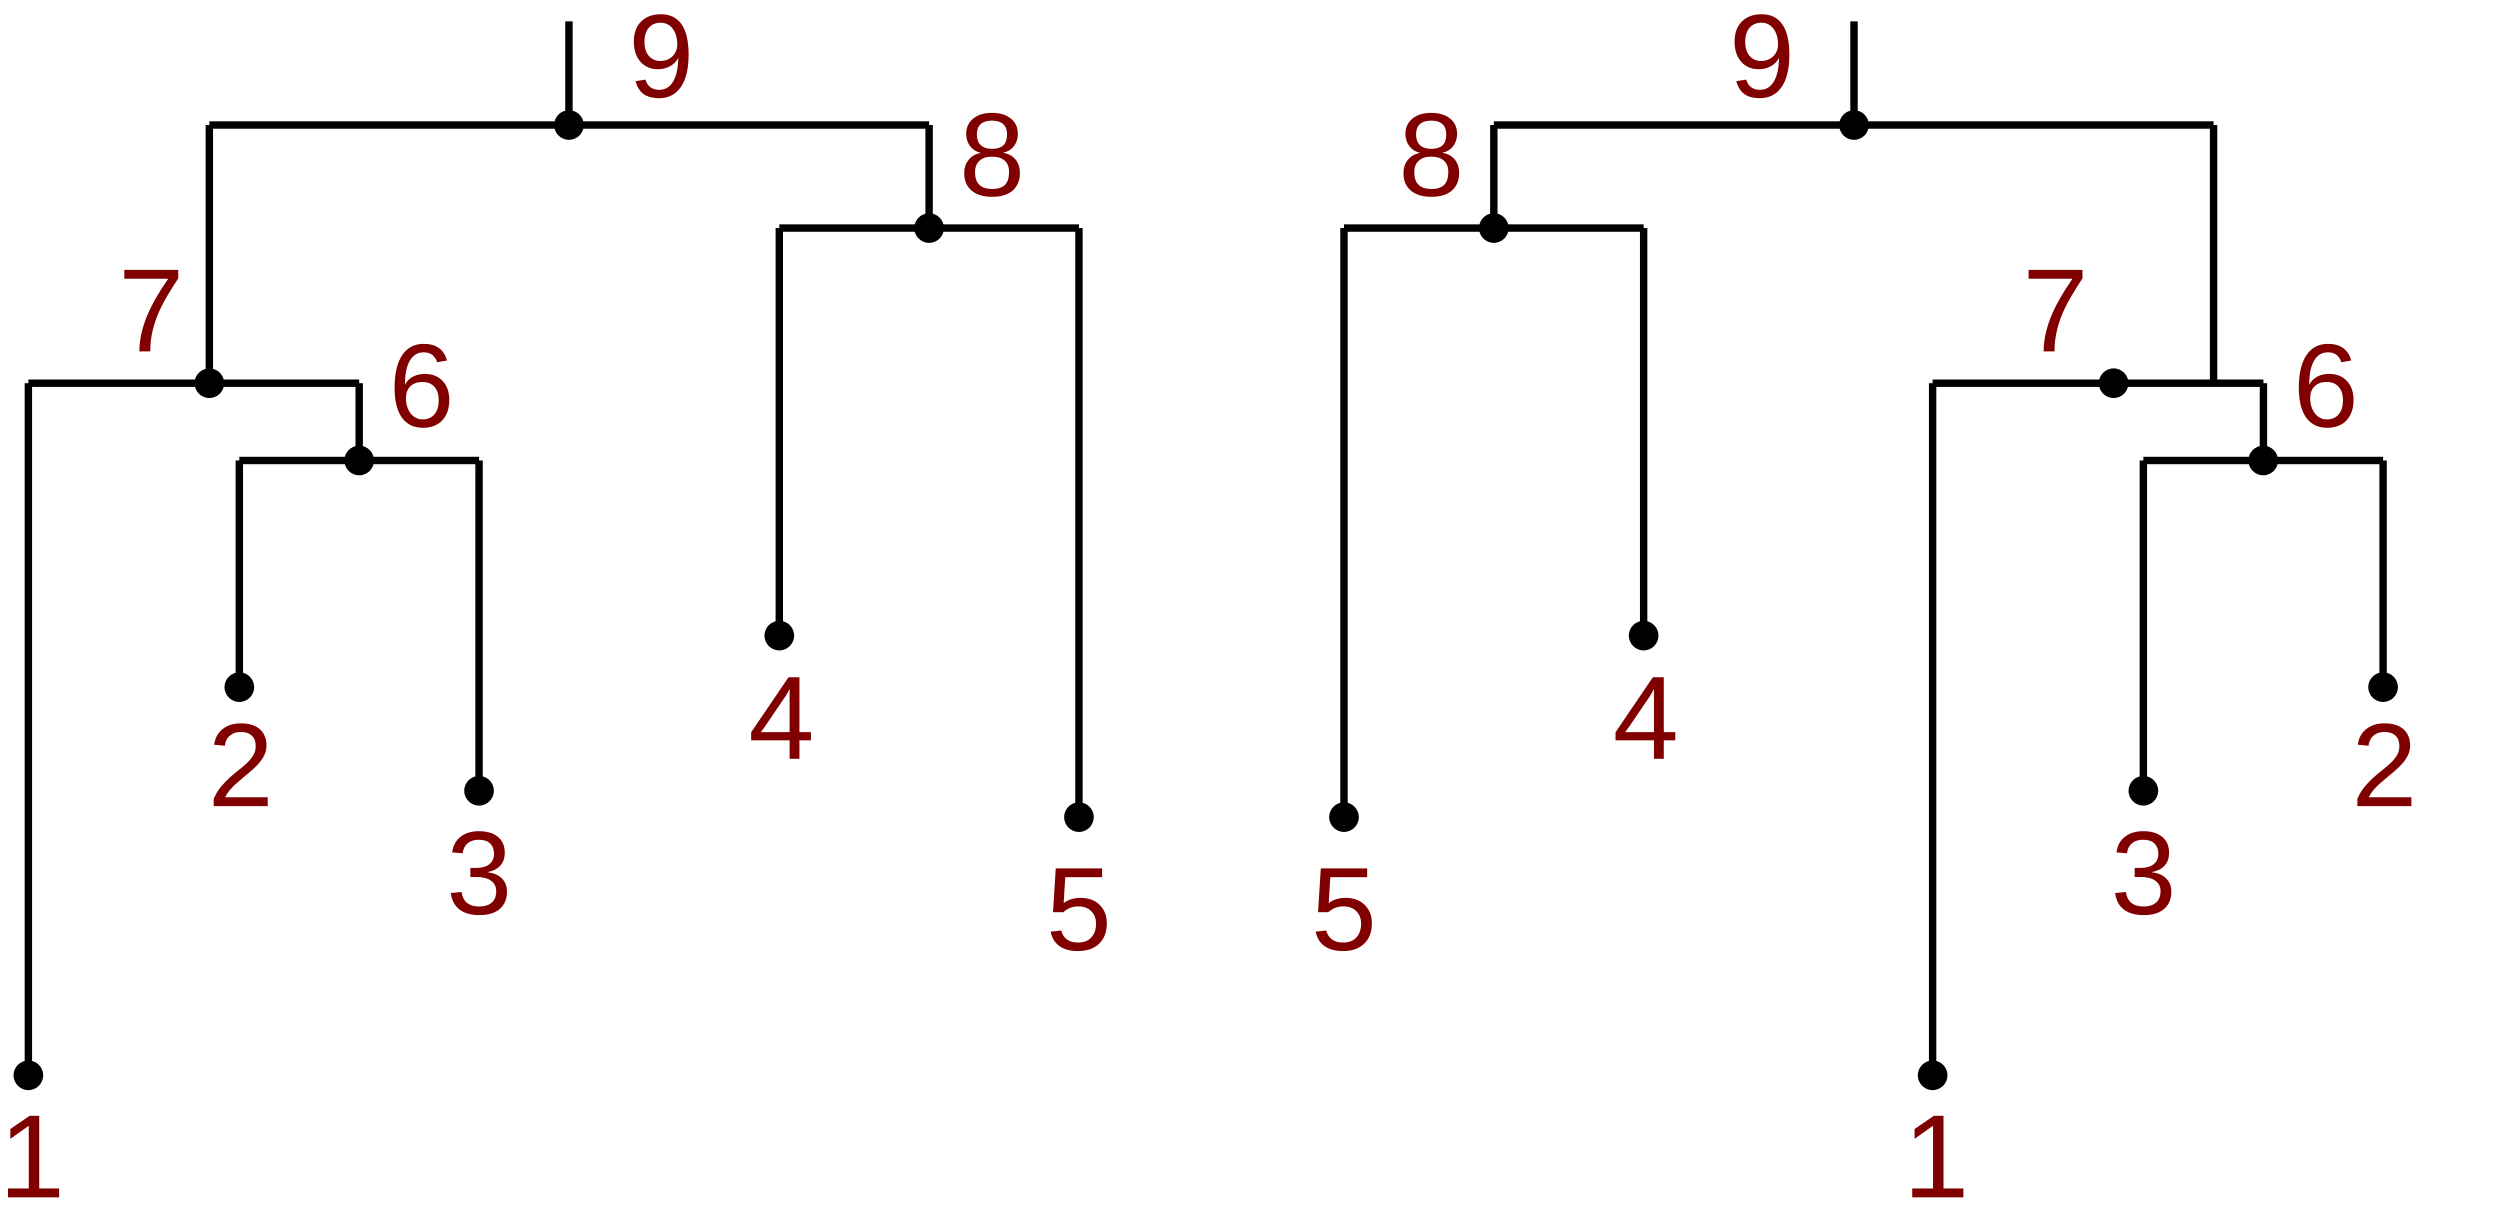
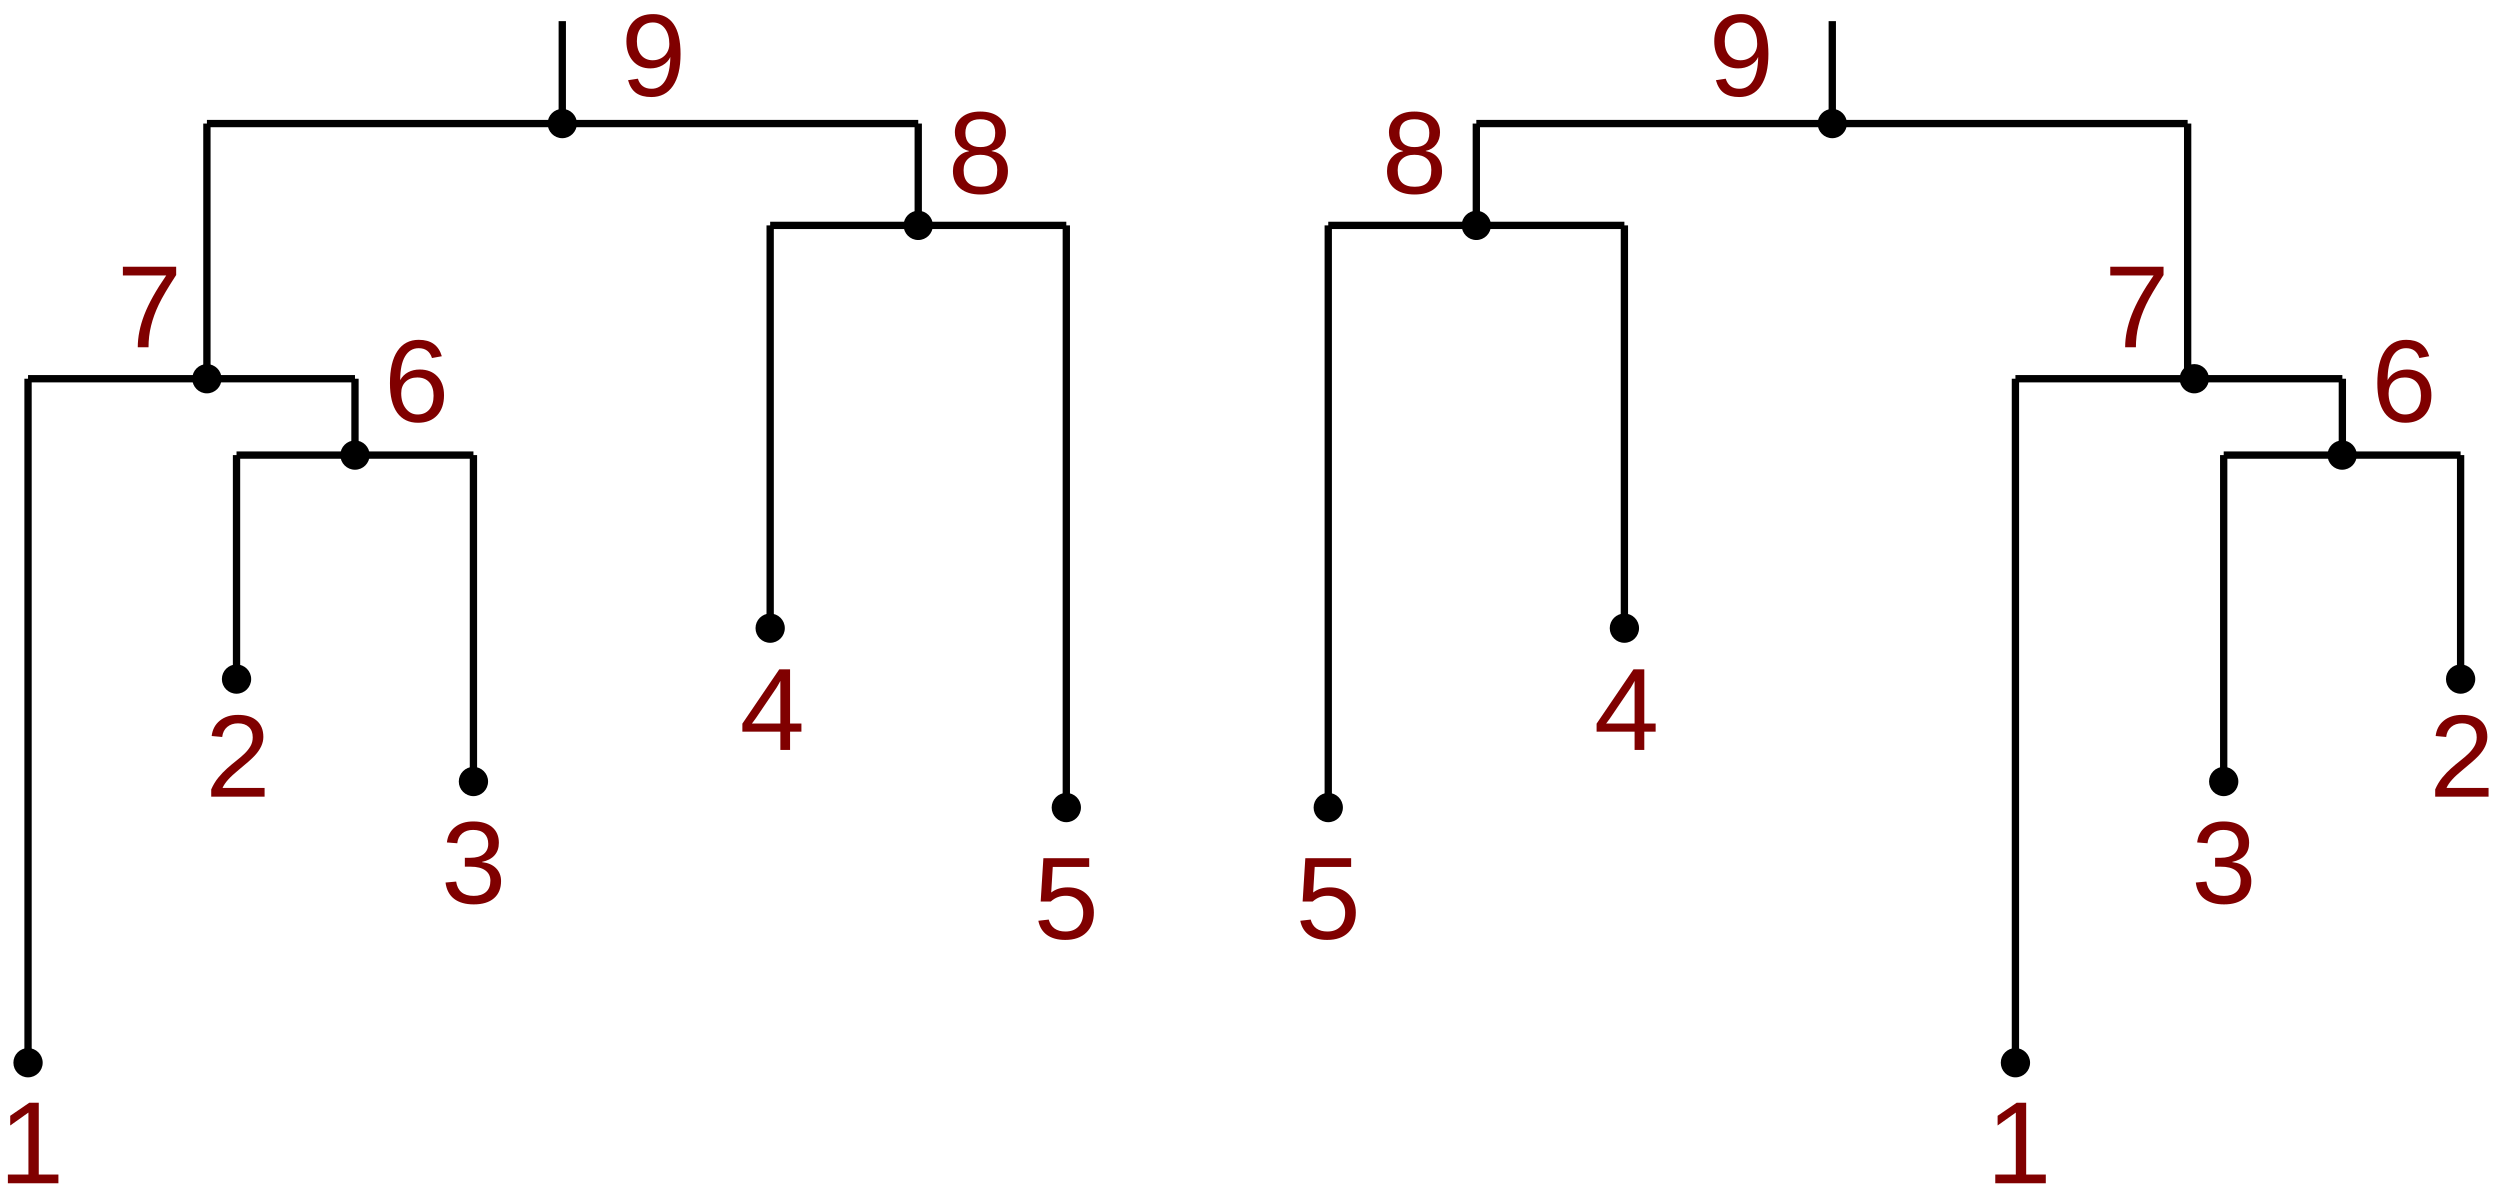
- <svg xmlns="http://www.w3.org/2000/svg" width="843.555" height="408" id="svg3301" version="1.1">
+ <svg xmlns="http://www.w3.org/2000/svg" width="853.555" height="408" id="svg3301" version="1.1">
  <defs id="defs3303">
    </defs>
  <g id="layer1" transform="translate(-136.3835,-265.4081)">
    <g id="g1">
      <path style="color:#000000;display:inline;overflow:visible;visibility:visible;fill:none;stroke:#000000;stroke-width:2.5;stroke-linecap:butt;stroke-linejoin:miter;stroke-miterlimit:7.661;stroke-dasharray:none;stroke-dashoffset:0;stroke-opacity:1;marker:none;enable-background:accumulate" d="m 328.357,272.625 v 34.969" id="path4455" />
      <path style="color:#000000;display:inline;overflow:visible;visibility:visible;fill:none;stroke:#000000;stroke-width:2.5;stroke-linecap:butt;stroke-linejoin:miter;stroke-miterlimit:7.661;stroke-dasharray:none;stroke-dashoffset:0;stroke-opacity:1;marker:none;enable-background:accumulate" d="M 500.445,342.36 V 542.874" id="path4453" />
      <path style="color:#000000;display:inline;overflow:visible;visibility:visible;fill:none;stroke:#000000;stroke-width:2.5;stroke-linecap:butt;stroke-linejoin:miter;stroke-miterlimit:7.661;stroke-dasharray:none;stroke-dashoffset:0;stroke-opacity:1;marker:none;enable-background:accumulate" d="M 145.957,394.712 H 257.581" id="path4451" />
      <path style="color:#000000;display:inline;overflow:visible;visibility:visible;fill:none;stroke:#000000;stroke-width:2.5;stroke-linecap:butt;stroke-linejoin:miter;stroke-miterlimit:7.661;stroke-dasharray:none;stroke-dashoffset:0;stroke-opacity:1;marker:none;enable-background:accumulate" d="M 298.025,420.787 V 533.98" id="path4449" />
      <path style="color:#000000;display:inline;overflow:visible;visibility:visible;fill:none;stroke:#000000;stroke-width:2.5;stroke-linecap:butt;stroke-linejoin:miter;stroke-miterlimit:7.661;stroke-dasharray:none;stroke-dashoffset:0;stroke-opacity:1;marker:none;enable-background:accumulate" d="m 217.138,420.787 v 78.225" id="path4447" />
      <path style="color:#000000;display:inline;overflow:visible;visibility:visible;fill:none;stroke:#000000;stroke-width:2.5;stroke-linecap:butt;stroke-linejoin:miter;stroke-miterlimit:7.661;stroke-dasharray:none;stroke-dashoffset:0;stroke-opacity:1;marker:none;enable-background:accumulate" d="m 217.138,420.787 h 80.887" id="path4445" />
      <path style="color:#000000;display:inline;overflow:visible;visibility:visible;fill:none;stroke:#000000;stroke-width:2.5;stroke-linecap:butt;stroke-linejoin:miter;stroke-miterlimit:7.661;stroke-dasharray:none;stroke-dashoffset:0;stroke-opacity:1;marker:none;enable-background:accumulate" d="m 207.027,307.594 v 87.118" id="path4443" />
      <path style="color:#000000;display:inline;overflow:visible;visibility:visible;fill:none;stroke:#000000;stroke-width:2.5;stroke-linecap:butt;stroke-linejoin:miter;stroke-miterlimit:7.661;stroke-dasharray:none;stroke-dashoffset:0;stroke-opacity:1;marker:none;enable-background:accumulate" d="M 399.336,342.36 V 481.628" id="path4441" />
      <path style="color:#000000;display:inline;overflow:visible;visibility:visible;fill:none;stroke:#000000;stroke-width:2.5;stroke-linecap:butt;stroke-linejoin:miter;stroke-miterlimit:7.661;stroke-dasharray:none;stroke-dashoffset:0;stroke-opacity:1;marker:none;enable-background:accumulate" d="M 207.027,307.594 H 449.89" id="path4439" />
      <path style="color:#000000;display:inline;overflow:visible;visibility:visible;fill:none;stroke:#000000;stroke-width:2.5;stroke-linecap:butt;stroke-linejoin:miter;stroke-miterlimit:7.661;stroke-dasharray:none;stroke-dashoffset:0;stroke-opacity:1;marker:none;enable-background:accumulate" d="m 257.581,394.712 v 26.075" id="path4437" />
      <path style="color:#000000;display:inline;overflow:visible;visibility:visible;fill:none;stroke:#000000;stroke-width:2.5;stroke-linecap:butt;stroke-linejoin:miter;stroke-miterlimit:7.661;stroke-dasharray:none;stroke-dashoffset:0;stroke-opacity:1;marker:none;enable-background:accumulate" d="m 145.957,394.712 v 235.28" id="path4435" />
      <path style="color:#000000;display:inline;overflow:visible;visibility:visible;fill:none;stroke:#000000;stroke-width:2.5;stroke-linecap:butt;stroke-linejoin:miter;stroke-miterlimit:7.661;stroke-dasharray:none;stroke-dashoffset:0;stroke-opacity:1;marker:none;enable-background:accumulate" d="M 399.336,342.36 H 500.445" id="path4433" />
      <path style="color:#000000;display:inline;overflow:visible;visibility:visible;fill:none;stroke:#000000;stroke-width:2.5;stroke-linecap:butt;stroke-linejoin:miter;stroke-miterlimit:7.661;stroke-dasharray:none;stroke-dashoffset:0;stroke-opacity:1;marker:none;enable-background:accumulate" d="m 449.89,307.594 v 34.767" id="path162" />
      <text style="color:#000000;font-style:normal;font-variant:normal;font-weight:normal;font-stretch:normal;font-size:40px;line-height:0%;font-family:Arial;-inkscape-font-specification:Arial;text-indent:0;text-align:start;text-decoration:none;text-decoration-line:none;letter-spacing:normal;word-spacing:normal;text-transform:none;writing-mode:lr-tb;direction:ltr;text-anchor:start;display:inline;overflow:visible;visibility:visible;fill:#800000;fill-opacity:1;fill-rule:nonzero;stroke:none;stroke-width:1;marker:none;enable-background:accumulate" id="text166" transform="scale(1.000214,0.999786)" x="135.998" y="669.551">
        <tspan id="tspan168" y="669.551" x="135.998" style="color:#000000;font-style:normal;font-variant:normal;font-weight:normal;font-stretch:normal;font-size:40px;line-height:normal;font-family:Arial;-inkscape-font-specification:Arial;text-indent:0;text-align:start;text-decoration:none;text-decoration-line:none;letter-spacing:normal;word-spacing:normal;text-transform:none;writing-mode:lr-tb;direction:ltr;text-anchor:start;display:inline;overflow:visible;visibility:visible;fill:#800000;fill-opacity:1;fill-rule:nonzero;stroke:none;stroke-width:1;marker:none;enable-background:accumulate">1</tspan>
      </text>
      <text style="color:#000000;font-style:normal;font-variant:normal;font-weight:normal;font-stretch:normal;font-size:40px;line-height:0%;font-family:Arial;-inkscape-font-specification:Arial;text-indent:0;text-align:start;text-decoration:none;text-decoration-line:none;letter-spacing:normal;word-spacing:normal;text-transform:none;writing-mode:lr-tb;direction:ltr;text-anchor:start;display:inline;overflow:visible;visibility:visible;fill:#800000;fill-opacity:1;fill-rule:nonzero;stroke:none;stroke-width:1;marker:none;enable-background:accumulate" id="text172" transform="scale(1.000214,0.999786)" x="206.437" y="537.531">
        <tspan id="tspan174" y="537.531" x="206.437" style="color:#000000;font-style:normal;font-variant:normal;font-weight:normal;font-stretch:normal;font-size:40px;line-height:normal;font-family:Arial;-inkscape-font-specification:Arial;text-indent:0;text-align:start;text-decoration:none;text-decoration-line:none;letter-spacing:normal;word-spacing:normal;text-transform:none;writing-mode:lr-tb;direction:ltr;text-anchor:start;display:inline;overflow:visible;visibility:visible;fill:#800000;fill-opacity:1;fill-rule:nonzero;stroke:none;stroke-width:1;marker:none;enable-background:accumulate">2</tspan>
      </text>
      <text style="color:#000000;font-style:normal;font-variant:normal;font-weight:normal;font-stretch:normal;font-size:40px;line-height:0%;font-family:Arial;-inkscape-font-specification:Arial;text-indent:0;text-align:start;text-decoration:none;text-decoration-line:none;letter-spacing:normal;word-spacing:normal;text-transform:none;writing-mode:lr-tb;direction:ltr;text-anchor:start;display:inline;overflow:visible;visibility:visible;fill:#800000;fill-opacity:1;fill-rule:nonzero;stroke:none;stroke-width:1;marker:none;enable-background:accumulate" id="text178" transform="scale(1.000214,0.999786)" x="286.906" y="573.923">
        <tspan id="tspan180" y="573.923" x="286.906" style="color:#000000;font-style:normal;font-variant:normal;font-weight:normal;font-stretch:normal;font-size:40px;line-height:normal;font-family:Arial;-inkscape-font-specification:Arial;text-indent:0;text-align:start;text-decoration:none;text-decoration-line:none;letter-spacing:normal;word-spacing:normal;text-transform:none;writing-mode:lr-tb;direction:ltr;text-anchor:start;display:inline;overflow:visible;visibility:visible;fill:#800000;fill-opacity:1;fill-rule:nonzero;stroke:none;stroke-width:1;marker:none;enable-background:accumulate">3</tspan>
      </text>
      <text style="color:#000000;font-style:normal;font-variant:normal;font-weight:normal;font-stretch:normal;font-size:40px;line-height:0%;font-family:Arial;-inkscape-font-specification:Arial;text-indent:0;text-align:start;text-decoration:none;text-decoration-line:none;letter-spacing:normal;word-spacing:normal;text-transform:none;writing-mode:lr-tb;direction:ltr;text-anchor:start;display:inline;overflow:visible;visibility:visible;fill:#800000;fill-opacity:1;fill-rule:nonzero;stroke:none;stroke-width:1;marker:none;enable-background:accumulate" id="text184" transform="scale(1.000214,0.999786)" x="388.84" y="521.56">
        <tspan id="tspan186" y="521.56" x="388.84" style="color:#000000;font-style:normal;font-variant:normal;font-weight:normal;font-stretch:normal;font-size:40px;line-height:normal;font-family:Arial;-inkscape-font-specification:Arial;text-indent:0;text-align:start;text-decoration:none;text-decoration-line:none;letter-spacing:normal;word-spacing:normal;text-transform:none;writing-mode:lr-tb;direction:ltr;text-anchor:start;display:inline;overflow:visible;visibility:visible;fill:#800000;fill-opacity:1;fill-rule:nonzero;stroke:none;stroke-width:1;marker:none;enable-background:accumulate">4</tspan>
      </text>
      <text style="color:#000000;font-style:normal;font-variant:normal;font-weight:normal;font-stretch:normal;font-size:40px;line-height:0%;font-family:Arial;-inkscape-font-specification:Arial;text-indent:0;text-align:start;text-decoration:none;text-decoration-line:none;letter-spacing:normal;word-spacing:normal;text-transform:none;writing-mode:lr-tb;direction:ltr;text-anchor:start;display:inline;overflow:visible;visibility:visible;fill:#800000;fill-opacity:1;fill-rule:nonzero;stroke:none;stroke-width:1;marker:none;enable-background:accumulate" id="text190" transform="scale(1.000214,0.999786)" x="489.185" y="586.053">
        <tspan id="tspan192" y="586.053" x="489.185" style="color:#000000;font-style:normal;font-variant:normal;font-weight:normal;font-stretch:normal;font-size:40px;line-height:normal;font-family:Arial;-inkscape-font-specification:Arial;text-indent:0;text-align:start;text-decoration:none;text-decoration-line:none;letter-spacing:normal;word-spacing:normal;text-transform:none;writing-mode:lr-tb;direction:ltr;text-anchor:start;display:inline;overflow:visible;visibility:visible;fill:#800000;fill-opacity:1;fill-rule:nonzero;stroke:none;stroke-width:1;marker:none;enable-background:accumulate">5</tspan>
      </text>
      <text style="color:#000000;font-style:normal;font-variant:normal;font-weight:normal;font-stretch:normal;font-size:40px;line-height:0%;font-family:Arial;-inkscape-font-specification:Arial;text-indent:0;text-align:start;text-decoration:none;text-decoration-line:none;letter-spacing:normal;word-spacing:normal;text-transform:none;writing-mode:lr-tb;direction:ltr;text-anchor:start;display:inline;overflow:visible;visibility:visible;fill:#800000;fill-opacity:1;fill-rule:nonzero;stroke:none;stroke-width:1;marker:none;enable-background:accumulate" id="text196" transform="scale(1.000214,0.999786)" x="459.903" y="331.495">
        <tspan id="tspan198" y="331.495" x="459.903" style="color:#000000;font-style:normal;font-variant:normal;font-weight:normal;font-stretch:normal;font-size:40px;line-height:normal;font-family:Arial;-inkscape-font-specification:Arial;text-indent:0;text-align:start;text-decoration:none;text-decoration-line:none;letter-spacing:normal;word-spacing:normal;text-transform:none;writing-mode:lr-tb;direction:ltr;text-anchor:start;display:inline;overflow:visible;visibility:visible;fill:#800000;fill-opacity:1;fill-rule:nonzero;stroke:none;stroke-width:1;marker:none;enable-background:accumulate">8</tspan>
      </text>
      <text style="color:#000000;font-style:normal;font-variant:normal;font-weight:normal;font-stretch:normal;font-size:40px;line-height:0%;font-family:Arial;-inkscape-font-specification:Arial;text-indent:0;text-align:start;text-decoration:none;text-decoration-line:none;letter-spacing:normal;word-spacing:normal;text-transform:none;writing-mode:lr-tb;direction:ltr;text-anchor:start;display:inline;overflow:visible;visibility:visible;fill:#800000;fill-opacity:1;fill-rule:nonzero;stroke:none;stroke-width:1;marker:none;enable-background:accumulate" id="text202" transform="scale(1.000214,0.999786)" x="176.252" y="384.06">
        <tspan id="tspan204" y="384.06" x="176.252" style="color:#000000;font-style:normal;font-variant:normal;font-weight:normal;font-stretch:normal;font-size:40px;line-height:normal;font-family:Arial;-inkscape-font-specification:Arial;text-indent:0;text-align:start;text-decoration:none;text-decoration-line:none;letter-spacing:normal;word-spacing:normal;text-transform:none;writing-mode:lr-tb;direction:ltr;text-anchor:start;display:inline;overflow:visible;visibility:visible;fill:#800000;fill-opacity:1;fill-rule:nonzero;stroke:none;stroke-width:1;marker:none;enable-background:accumulate">7</tspan>
      </text>
      <text style="font-size:24.261px;line-height:0%;fill:#800000" id="text208" transform="scale(1.000214,0.999786)" x="348.302" y="298.216">
        <tspan id="tspan210" y="298.216" x="348.302" style="font-variant:normal;font-weight:normal;font-size:40px;font-family:Arial;-inkscape-font-specification:Arial;writing-mode:lr-tb;fill:#800000;fill-opacity:1;fill-rule:nonzero;stroke:none">9</tspan>
      </text>
      <text style="color:#000000;font-style:normal;font-variant:normal;font-weight:normal;font-stretch:normal;font-size:40px;line-height:0%;font-family:Arial;-inkscape-font-specification:Arial;text-indent:0;text-align:start;text-decoration:none;text-decoration-line:none;letter-spacing:normal;word-spacing:normal;text-transform:none;writing-mode:lr-tb;direction:ltr;text-anchor:start;display:inline;overflow:visible;visibility:visible;fill:#800000;fill-opacity:1;fill-rule:nonzero;stroke:none;stroke-width:1;marker:none;enable-background:accumulate" id="text214" transform="scale(1.000214,0.999786)" x="267.433" y="409.449">
        <tspan id="tspan216" y="409.449" x="267.433" style="color:#000000;font-style:normal;font-variant:normal;font-weight:normal;font-stretch:normal;font-size:40px;line-height:normal;font-family:Arial;-inkscape-font-specification:Arial;text-indent:0;text-align:start;text-decoration:none;text-decoration-line:none;letter-spacing:normal;word-spacing:normal;text-transform:none;writing-mode:lr-tb;direction:ltr;text-anchor:start;display:inline;overflow:visible;visibility:visible;fill:#800000;fill-opacity:1;fill-rule:nonzero;stroke:none;stroke-width:1;marker:none;enable-background:accumulate">6</tspan>
      </text>
      <circle style="color:#000000;display:inline;overflow:visible;visibility:visible;fill:#000000;stroke:none;stroke-width:2.5;marker:none;enable-background:accumulate" id="path4457" transform="matrix(0.2941177,0,0,0.2941177,158.2033,283.8297)" cx="166" cy="377" r="17" />
      <circle style="color:#000000;display:inline;overflow:visible;visibility:visible;fill:#000000;stroke:none;stroke-width:2.5;marker:none;enable-background:accumulate" id="path4457-15" transform="matrix(0.2941177,0,0,0.2941177,208.7577,309.9046)" cx="166" cy="377" r="17" />
      <circle style="color:#000000;display:inline;overflow:visible;visibility:visible;fill:#000000;stroke:none;stroke-width:2.5;marker:none;enable-background:accumulate" id="path4457-7" transform="matrix(0.2941177,0,0,0.2941177,279.5339,196.7112)" cx="166" cy="377" r="17" />
      <circle style="color:#000000;display:inline;overflow:visible;visibility:visible;fill:#000000;stroke:none;stroke-width:2.5;marker:none;enable-background:accumulate" id="path4457-74" transform="matrix(0.2941177,0,0,0.2941177,401.0666,231.4778)" cx="166" cy="377" r="17" />
      <circle style="color:#000000;display:inline;overflow:visible;visibility:visible;fill:#000000;stroke:none;stroke-width:2.5;marker:none;enable-background:accumulate" id="path4457-27" transform="matrix(0.2941177,0,0,0.2941177,451.621,430.2417)" cx="166" cy="377" r="17" />
      <circle style="color:#000000;display:inline;overflow:visible;visibility:visible;fill:#000000;stroke:none;stroke-width:2.5;marker:none;enable-background:accumulate" id="path4457-4" transform="matrix(0.2941177,0,0,0.2941177,350.5122,368.9961)" cx="166" cy="377" r="17" />
      <circle style="color:#000000;display:inline;overflow:visible;visibility:visible;fill:#000000;stroke:none;stroke-width:2.5;marker:none;enable-background:accumulate" id="path4457-29" transform="matrix(0.2941177,0,0,0.2941177,249.2012,421.348)" cx="166" cy="377" r="17" />
      <circle style="color:#000000;display:inline;overflow:visible;visibility:visible;fill:#000000;stroke:none;stroke-width:2.5;marker:none;enable-background:accumulate" id="path4457-3" transform="matrix(0.2941177,0,0,0.2941177,168.3142,386.3793)" cx="166" cy="377" r="17" />
      <circle style="color:#000000;display:inline;overflow:visible;visibility:visible;fill:#000000;stroke:none;stroke-width:2.5;marker:none;enable-background:accumulate" id="path4457-28" transform="matrix(0.2941177,0,0,0.2941177,97.13363,517.3602)" cx="166" cy="377" r="17" />
    </g>
    <path style="color:#000000;display:inline;overflow:visible;visibility:visible;fill:none;stroke:#000000;stroke-width:2.5;stroke-linecap:butt;stroke-linejoin:miter;stroke-miterlimit:7.661;stroke-dasharray:none;stroke-dashoffset:0;stroke-opacity:1;marker:none;enable-background:accumulate" d="m 761.965,272.625 v 34.969" id="path29" />
    <path style="color:#000000;display:inline;overflow:visible;visibility:visible;fill:none;stroke:#000000;stroke-width:2.5;stroke-linecap:butt;stroke-linejoin:miter;stroke-miterlimit:7.661;stroke-dasharray:none;stroke-dashoffset:0;stroke-opacity:1;marker:none;enable-background:accumulate" d="M 589.878,342.36 V 542.874" id="path30" />
-     <path style="color:#000000;display:inline;overflow:visible;visibility:visible;fill:none;stroke:#000000;stroke-width:2.5;stroke-linecap:butt;stroke-linejoin:miter;stroke-miterlimit:7.661;stroke-dasharray:none;stroke-dashoffset:0;stroke-opacity:1;marker:none;enable-background:accumulate" d="M 788.494,394.712 H 900.118" id="path31" />
-     <path style="color:#000000;display:inline;overflow:visible;visibility:visible;fill:none;stroke:#000000;stroke-width:2.5;stroke-linecap:butt;stroke-linejoin:miter;stroke-miterlimit:7.661;stroke-dasharray:none;stroke-dashoffset:0;stroke-opacity:1;marker:none;enable-background:accumulate" d="M 859.603,420.787 V 533.98" id="path32" />
-     <path style="color:#000000;display:inline;overflow:visible;visibility:visible;fill:none;stroke:#000000;stroke-width:2.5;stroke-linecap:butt;stroke-linejoin:miter;stroke-miterlimit:7.661;stroke-dasharray:none;stroke-dashoffset:0;stroke-opacity:1;marker:none;enable-background:accumulate" d="m 940.49,420.787 v 78.225" id="path33" />
-     <path style="color:#000000;display:inline;overflow:visible;visibility:visible;fill:none;stroke:#000000;stroke-width:2.5;stroke-linecap:butt;stroke-linejoin:miter;stroke-miterlimit:7.661;stroke-dasharray:none;stroke-dashoffset:0;stroke-opacity:1;marker:none;enable-background:accumulate" d="M 940.49,420.787 H 859.603" id="path34" />
+     <path style="color:#000000;display:inline;overflow:visible;visibility:visible;fill:none;stroke:#000000;stroke-width:2.5;stroke-linecap:butt;stroke-linejoin:miter;stroke-miterlimit:7.661;stroke-dasharray:none;stroke-dashoffset:0;stroke-opacity:1;marker:none;enable-background:accumulate" d="M 824.494,394.712 H 936.118" id="path31" />
+     <path style="color:#000000;display:inline;overflow:visible;visibility:visible;fill:none;stroke:#000000;stroke-width:2.5;stroke-linecap:butt;stroke-linejoin:miter;stroke-miterlimit:7.661;stroke-dasharray:none;stroke-dashoffset:0;stroke-opacity:1;marker:none;enable-background:accumulate" d="M 895.603,420.787 V 533.98" id="path32" />
+     <path style="color:#000000;display:inline;overflow:visible;visibility:visible;fill:none;stroke:#000000;stroke-width:2.5;stroke-linecap:butt;stroke-linejoin:miter;stroke-miterlimit:7.661;stroke-dasharray:none;stroke-dashoffset:0;stroke-opacity:1;marker:none;enable-background:accumulate" d="m 976.49,420.787 v 78.225" id="path33" />
+     <path style="color:#000000;display:inline;overflow:visible;visibility:visible;fill:none;stroke:#000000;stroke-width:2.5;stroke-linecap:butt;stroke-linejoin:miter;stroke-miterlimit:7.661;stroke-dasharray:none;stroke-dashoffset:0;stroke-opacity:1;marker:none;enable-background:accumulate" d="M 976.49,420.787 H 895.603" id="path34" />
    <path style="color:#000000;display:inline;overflow:visible;visibility:visible;fill:none;stroke:#000000;stroke-width:2.5;stroke-linecap:butt;stroke-linejoin:miter;stroke-miterlimit:7.661;stroke-dasharray:none;stroke-dashoffset:0;stroke-opacity:1;marker:none;enable-background:accumulate" d="m 883.295,307.594 v 87.118" id="path35" />
    <path style="color:#000000;display:inline;overflow:visible;visibility:visible;fill:none;stroke:#000000;stroke-width:2.5;stroke-linecap:butt;stroke-linejoin:miter;stroke-miterlimit:7.661;stroke-dasharray:none;stroke-dashoffset:0;stroke-opacity:1;marker:none;enable-background:accumulate" d="M 690.987,342.36 V 481.628" id="path36" />
    <path style="color:#000000;display:inline;overflow:visible;visibility:visible;fill:none;stroke:#000000;stroke-width:2.5;stroke-linecap:butt;stroke-linejoin:miter;stroke-miterlimit:7.661;stroke-dasharray:none;stroke-dashoffset:0;stroke-opacity:1;marker:none;enable-background:accumulate" d="M 883.295,307.594 H 640.432" id="path37" />
-     <path style="color:#000000;display:inline;overflow:visible;visibility:visible;fill:none;stroke:#000000;stroke-width:2.5;stroke-linecap:butt;stroke-linejoin:miter;stroke-miterlimit:7.661;stroke-dasharray:none;stroke-dashoffset:0;stroke-opacity:1;marker:none;enable-background:accumulate" d="m 900.118,394.712 v 26.075" id="path38" />
-     <path style="color:#000000;display:inline;overflow:visible;visibility:visible;fill:none;stroke:#000000;stroke-width:2.5;stroke-linecap:butt;stroke-linejoin:miter;stroke-miterlimit:7.661;stroke-dasharray:none;stroke-dashoffset:0;stroke-opacity:1;marker:none;enable-background:accumulate" d="m 788.494,394.712 v 235.28" id="path39" />
+     <path style="color:#000000;display:inline;overflow:visible;visibility:visible;fill:none;stroke:#000000;stroke-width:2.5;stroke-linecap:butt;stroke-linejoin:miter;stroke-miterlimit:7.661;stroke-dasharray:none;stroke-dashoffset:0;stroke-opacity:1;marker:none;enable-background:accumulate" d="m 936.118,394.712 v 26.075" id="path38" />
+     <path style="color:#000000;display:inline;overflow:visible;visibility:visible;fill:none;stroke:#000000;stroke-width:2.5;stroke-linecap:butt;stroke-linejoin:miter;stroke-miterlimit:7.661;stroke-dasharray:none;stroke-dashoffset:0;stroke-opacity:1;marker:none;enable-background:accumulate" d="m 824.494,394.712 v 235.28" id="path39" />
    <path style="color:#000000;display:inline;overflow:visible;visibility:visible;fill:none;stroke:#000000;stroke-width:2.5;stroke-linecap:butt;stroke-linejoin:miter;stroke-miterlimit:7.661;stroke-dasharray:none;stroke-dashoffset:0;stroke-opacity:1;marker:none;enable-background:accumulate" d="M 690.987,342.36 H 589.878" id="path40" />
    <path style="color:#000000;display:inline;overflow:visible;visibility:visible;fill:none;stroke:#000000;stroke-width:2.5;stroke-linecap:butt;stroke-linejoin:miter;stroke-miterlimit:7.661;stroke-dasharray:none;stroke-dashoffset:0;stroke-opacity:1;marker:none;enable-background:accumulate" d="m 640.432,307.594 v 34.767" id="path41" />
-     <text style="color:#000000;font-style:normal;font-variant:normal;font-weight:normal;font-stretch:normal;font-size:40px;line-height:0%;font-family:Arial;-inkscape-font-specification:Arial;text-indent:0;text-align:start;text-decoration:none;text-decoration-line:none;letter-spacing:normal;word-spacing:normal;text-transform:none;writing-mode:lr-tb;direction:ltr;text-anchor:start;display:inline;overflow:visible;visibility:visible;fill:#800000;fill-opacity:1;fill-rule:nonzero;stroke:none;stroke-width:1;marker:none;enable-background:accumulate" id="text41" transform="scale(1.000214,0.999786)" x="778.398" y="669.551">
-       <tspan id="tspan41" y="669.551" x="778.398" style="color:#000000;font-style:normal;font-variant:normal;font-weight:normal;font-stretch:normal;font-size:40px;line-height:normal;font-family:Arial;-inkscape-font-specification:Arial;text-indent:0;text-align:start;text-decoration:none;text-decoration-line:none;letter-spacing:normal;word-spacing:normal;text-transform:none;writing-mode:lr-tb;direction:ltr;text-anchor:start;display:inline;overflow:visible;visibility:visible;fill:#800000;fill-opacity:1;fill-rule:nonzero;stroke:none;stroke-width:1;marker:none;enable-background:accumulate">1</tspan>
+     <text style="color:#000000;font-style:normal;font-variant:normal;font-weight:normal;font-stretch:normal;font-size:40px;line-height:0%;font-family:Arial;-inkscape-font-specification:Arial;text-indent:0;text-align:start;text-decoration:none;text-decoration-line:none;letter-spacing:normal;word-spacing:normal;text-transform:none;writing-mode:lr-tb;direction:ltr;text-anchor:start;display:inline;overflow:visible;visibility:visible;fill:#800000;fill-opacity:1;fill-rule:nonzero;stroke:none;stroke-width:1;marker:none;enable-background:accumulate" id="text41" transform="scale(1.000214,0.999786)" x="814.39" y="669.551">
+       <tspan id="tspan41" y="669.551" x="814.39" style="color:#000000;font-style:normal;font-variant:normal;font-weight:normal;font-stretch:normal;font-size:40px;line-height:normal;font-family:Arial;-inkscape-font-specification:Arial;text-indent:0;text-align:start;text-decoration:none;text-decoration-line:none;letter-spacing:normal;word-spacing:normal;text-transform:none;writing-mode:lr-tb;direction:ltr;text-anchor:start;display:inline;overflow:visible;visibility:visible;fill:#800000;fill-opacity:1;fill-rule:nonzero;stroke:none;stroke-width:1;marker:none;enable-background:accumulate">1</tspan>
    </text>
-     <text style="color:#000000;font-style:normal;font-variant:normal;font-weight:normal;font-stretch:normal;font-size:40px;line-height:0%;font-family:Arial;-inkscape-font-specification:Arial;text-indent:0;text-align:start;text-decoration:none;text-decoration-line:none;letter-spacing:normal;word-spacing:normal;text-transform:none;writing-mode:lr-tb;direction:ltr;text-anchor:start;display:inline;overflow:visible;visibility:visible;fill:#800000;fill-opacity:1;fill-rule:nonzero;stroke:none;stroke-width:1;marker:none;enable-background:accumulate" id="text42" transform="scale(1.000214,0.999786)" x="929.599" y="537.531">
-       <tspan id="tspan42" y="537.531" x="929.599" style="color:#000000;font-style:normal;font-variant:normal;font-weight:normal;font-stretch:normal;font-size:40px;line-height:normal;font-family:Arial;-inkscape-font-specification:Arial;text-indent:0;text-align:start;text-decoration:none;text-decoration-line:none;letter-spacing:normal;word-spacing:normal;text-transform:none;writing-mode:lr-tb;direction:ltr;text-anchor:start;display:inline;overflow:visible;visibility:visible;fill:#800000;fill-opacity:1;fill-rule:nonzero;stroke:none;stroke-width:1;marker:none;enable-background:accumulate">2</tspan>
+     <text style="color:#000000;font-style:normal;font-variant:normal;font-weight:normal;font-stretch:normal;font-size:40px;line-height:0%;font-family:Arial;-inkscape-font-specification:Arial;text-indent:0;text-align:start;text-decoration:none;text-decoration-line:none;letter-spacing:normal;word-spacing:normal;text-transform:none;writing-mode:lr-tb;direction:ltr;text-anchor:start;display:inline;overflow:visible;visibility:visible;fill:#800000;fill-opacity:1;fill-rule:nonzero;stroke:none;stroke-width:1;marker:none;enable-background:accumulate" id="text42" transform="scale(1.000214,0.999786)" x="965.591" y="537.531">
+       <tspan id="tspan42" y="537.531" x="965.591" style="color:#000000;font-style:normal;font-variant:normal;font-weight:normal;font-stretch:normal;font-size:40px;line-height:normal;font-family:Arial;-inkscape-font-specification:Arial;text-indent:0;text-align:start;text-decoration:none;text-decoration-line:none;letter-spacing:normal;word-spacing:normal;text-transform:none;writing-mode:lr-tb;direction:ltr;text-anchor:start;display:inline;overflow:visible;visibility:visible;fill:#800000;fill-opacity:1;fill-rule:nonzero;stroke:none;stroke-width:1;marker:none;enable-background:accumulate">2</tspan>
    </text>
-     <text style="color:#000000;font-style:normal;font-variant:normal;font-weight:normal;font-stretch:normal;font-size:40px;line-height:0%;font-family:Arial;-inkscape-font-specification:Arial;text-indent:0;text-align:start;text-decoration:none;text-decoration-line:none;letter-spacing:normal;word-spacing:normal;text-transform:none;writing-mode:lr-tb;direction:ltr;text-anchor:start;display:inline;overflow:visible;visibility:visible;fill:#800000;fill-opacity:1;fill-rule:nonzero;stroke:none;stroke-width:1;marker:none;enable-background:accumulate" id="text43" transform="scale(1.000214,0.999786)" x="848.365" y="573.923">
-       <tspan id="tspan43" y="573.923" x="848.365" style="color:#000000;font-style:normal;font-variant:normal;font-weight:normal;font-stretch:normal;font-size:40px;line-height:normal;font-family:Arial;-inkscape-font-specification:Arial;text-indent:0;text-align:start;text-decoration:none;text-decoration-line:none;letter-spacing:normal;word-spacing:normal;text-transform:none;writing-mode:lr-tb;direction:ltr;text-anchor:start;display:inline;overflow:visible;visibility:visible;fill:#800000;fill-opacity:1;fill-rule:nonzero;stroke:none;stroke-width:1;marker:none;enable-background:accumulate">3</tspan>
+     <text style="color:#000000;font-style:normal;font-variant:normal;font-weight:normal;font-stretch:normal;font-size:40px;line-height:0%;font-family:Arial;-inkscape-font-specification:Arial;text-indent:0;text-align:start;text-decoration:none;text-decoration-line:none;letter-spacing:normal;word-spacing:normal;text-transform:none;writing-mode:lr-tb;direction:ltr;text-anchor:start;display:inline;overflow:visible;visibility:visible;fill:#800000;fill-opacity:1;fill-rule:nonzero;stroke:none;stroke-width:1;marker:none;enable-background:accumulate" id="text43" transform="scale(1.000214,0.999786)" x="884.357" y="573.923">
+       <tspan id="tspan43" y="573.923" x="884.357" style="color:#000000;font-style:normal;font-variant:normal;font-weight:normal;font-stretch:normal;font-size:40px;line-height:normal;font-family:Arial;-inkscape-font-specification:Arial;text-indent:0;text-align:start;text-decoration:none;text-decoration-line:none;letter-spacing:normal;word-spacing:normal;text-transform:none;writing-mode:lr-tb;direction:ltr;text-anchor:start;display:inline;overflow:visible;visibility:visible;fill:#800000;fill-opacity:1;fill-rule:nonzero;stroke:none;stroke-width:1;marker:none;enable-background:accumulate">3</tspan>
    </text>
    <text style="color:#000000;font-style:normal;font-variant:normal;font-weight:normal;font-stretch:normal;font-size:40px;line-height:0%;font-family:Arial;-inkscape-font-specification:Arial;text-indent:0;text-align:start;text-decoration:none;text-decoration-line:none;letter-spacing:normal;word-spacing:normal;text-transform:none;writing-mode:lr-tb;direction:ltr;text-anchor:start;display:inline;overflow:visible;visibility:visible;fill:#800000;fill-opacity:1;fill-rule:nonzero;stroke:none;stroke-width:1;marker:none;enable-background:accumulate" id="text44" transform="scale(1.000214,0.999786)" x="680.429" y="521.56">
      <tspan id="tspan44" y="521.56" x="680.429" style="color:#000000;font-style:normal;font-variant:normal;font-weight:normal;font-stretch:normal;font-size:40px;line-height:normal;font-family:Arial;-inkscape-font-specification:Arial;text-indent:0;text-align:start;text-decoration:none;text-decoration-line:none;letter-spacing:normal;word-spacing:normal;text-transform:none;writing-mode:lr-tb;direction:ltr;text-anchor:start;display:inline;overflow:visible;visibility:visible;fill:#800000;fill-opacity:1;fill-rule:nonzero;stroke:none;stroke-width:1;marker:none;enable-background:accumulate">4</tspan>
    </text>
    <text style="color:#000000;font-style:normal;font-variant:normal;font-weight:normal;font-stretch:normal;font-size:40px;line-height:0%;font-family:Arial;-inkscape-font-specification:Arial;text-indent:0;text-align:start;text-decoration:none;text-decoration-line:none;letter-spacing:normal;word-spacing:normal;text-transform:none;writing-mode:lr-tb;direction:ltr;text-anchor:start;display:inline;overflow:visible;visibility:visible;fill:#800000;fill-opacity:1;fill-rule:nonzero;stroke:none;stroke-width:1;marker:none;enable-background:accumulate" id="text45" transform="scale(1.000214,0.999786)" x="578.599" y="586.053">
      <tspan id="tspan45" y="586.053" x="578.599" style="color:#000000;font-style:normal;font-variant:normal;font-weight:normal;font-stretch:normal;font-size:40px;line-height:normal;font-family:Arial;-inkscape-font-specification:Arial;text-indent:0;text-align:start;text-decoration:none;text-decoration-line:none;letter-spacing:normal;word-spacing:normal;text-transform:none;writing-mode:lr-tb;direction:ltr;text-anchor:start;display:inline;overflow:visible;visibility:visible;fill:#800000;fill-opacity:1;fill-rule:nonzero;stroke:none;stroke-width:1;marker:none;enable-background:accumulate">5</tspan>
    </text>
    <text style="color:#000000;font-style:normal;font-variant:normal;font-weight:normal;font-stretch:normal;font-size:40px;line-height:0%;font-family:Arial;-inkscape-font-specification:Arial;text-indent:0;text-align:start;text-decoration:none;text-decoration-line:none;letter-spacing:normal;word-spacing:normal;text-transform:none;writing-mode:lr-tb;direction:ltr;text-anchor:start;display:inline;overflow:visible;visibility:visible;fill:#800000;fill-opacity:1;fill-rule:nonzero;stroke:none;stroke-width:1;marker:none;enable-background:accumulate" id="text46" transform="scale(1.000214,0.999786)" x="608.077" y="331.495">
      <tspan id="tspan46" y="331.495" x="608.077" style="color:#000000;font-style:normal;font-variant:normal;font-weight:normal;font-stretch:normal;font-size:40px;line-height:normal;font-family:Arial;-inkscape-font-specification:Arial;text-indent:0;text-align:start;text-decoration:none;text-decoration-line:none;letter-spacing:normal;word-spacing:normal;text-transform:none;writing-mode:lr-tb;direction:ltr;text-anchor:start;display:inline;overflow:visible;visibility:visible;fill:#800000;fill-opacity:1;fill-rule:nonzero;stroke:none;stroke-width:1;marker:none;enable-background:accumulate">8</tspan>
    </text>
-     <text style="color:#000000;font-style:normal;font-variant:normal;font-weight:normal;font-stretch:normal;font-size:40px;line-height:0%;font-family:Arial;-inkscape-font-specification:Arial;text-indent:0;text-align:start;text-decoration:none;text-decoration-line:none;letter-spacing:normal;word-spacing:normal;text-transform:none;writing-mode:lr-tb;direction:ltr;text-anchor:start;display:inline;overflow:visible;visibility:visible;fill:#800000;fill-opacity:1;fill-rule:nonzero;stroke:none;stroke-width:1;marker:none;enable-background:accumulate" id="text47" transform="scale(1.000214,0.999786)" x="818.652" y="384.06">
-       <tspan id="tspan47" y="384.06" x="818.652" style="color:#000000;font-style:normal;font-variant:normal;font-weight:normal;font-stretch:normal;font-size:40px;line-height:normal;font-family:Arial;-inkscape-font-specification:Arial;text-indent:0;text-align:start;text-decoration:none;text-decoration-line:none;letter-spacing:normal;word-spacing:normal;text-transform:none;writing-mode:lr-tb;direction:ltr;text-anchor:start;display:inline;overflow:visible;visibility:visible;fill:#800000;fill-opacity:1;fill-rule:nonzero;stroke:none;stroke-width:1;marker:none;enable-background:accumulate">7</tspan>
+     <text style="color:#000000;font-style:normal;font-variant:normal;font-weight:normal;font-stretch:normal;font-size:40px;line-height:0%;font-family:Arial;-inkscape-font-specification:Arial;text-indent:0;text-align:start;text-decoration:none;text-decoration-line:none;letter-spacing:normal;word-spacing:normal;text-transform:none;writing-mode:lr-tb;direction:ltr;text-anchor:start;display:inline;overflow:visible;visibility:visible;fill:#800000;fill-opacity:1;fill-rule:nonzero;stroke:none;stroke-width:1;marker:none;enable-background:accumulate" id="text47" transform="scale(1.000214,0.999786)" x="854.644" y="384.06">
+       <tspan id="tspan47" y="384.06" x="854.644" style="color:#000000;font-style:normal;font-variant:normal;font-weight:normal;font-stretch:normal;font-size:40px;line-height:normal;font-family:Arial;-inkscape-font-specification:Arial;text-indent:0;text-align:start;text-decoration:none;text-decoration-line:none;letter-spacing:normal;word-spacing:normal;text-transform:none;writing-mode:lr-tb;direction:ltr;text-anchor:start;display:inline;overflow:visible;visibility:visible;fill:#800000;fill-opacity:1;fill-rule:nonzero;stroke:none;stroke-width:1;marker:none;enable-background:accumulate">7</tspan>
    </text>
    <text style="font-size:24.261px;line-height:0%;fill:#800000" id="text48" transform="scale(1.000214,0.999786)" x="719.638" y="298.216">
      <tspan id="tspan48" y="298.216" x="719.638" style="font-variant:normal;font-weight:normal;font-size:40px;font-family:Arial;-inkscape-font-specification:Arial;writing-mode:lr-tb;fill:#800000;fill-opacity:1;fill-rule:nonzero;stroke:none">9</tspan>
    </text>
-     <text style="color:#000000;font-style:normal;font-variant:normal;font-weight:normal;font-stretch:normal;font-size:40px;line-height:0%;font-family:Arial;-inkscape-font-specification:Arial;text-indent:0;text-align:start;text-decoration:none;text-decoration-line:none;letter-spacing:normal;word-spacing:normal;text-transform:none;writing-mode:lr-tb;direction:ltr;text-anchor:start;display:inline;overflow:visible;visibility:visible;fill:#800000;fill-opacity:1;fill-rule:nonzero;stroke:none;stroke-width:1;marker:none;enable-background:accumulate" id="text49" transform="scale(1.000214,0.999786)" x="909.832" y="409.449">
-       <tspan id="tspan49" y="409.449" x="909.832" style="color:#000000;font-style:normal;font-variant:normal;font-weight:normal;font-stretch:normal;font-size:40px;line-height:normal;font-family:Arial;-inkscape-font-specification:Arial;text-indent:0;text-align:start;text-decoration:none;text-decoration-line:none;letter-spacing:normal;word-spacing:normal;text-transform:none;writing-mode:lr-tb;direction:ltr;text-anchor:start;display:inline;overflow:visible;visibility:visible;fill:#800000;fill-opacity:1;fill-rule:nonzero;stroke:none;stroke-width:1;marker:none;enable-background:accumulate">6</tspan>
+     <text style="color:#000000;font-style:normal;font-variant:normal;font-weight:normal;font-stretch:normal;font-size:40px;line-height:0%;font-family:Arial;-inkscape-font-specification:Arial;text-indent:0;text-align:start;text-decoration:none;text-decoration-line:none;letter-spacing:normal;word-spacing:normal;text-transform:none;writing-mode:lr-tb;direction:ltr;text-anchor:start;display:inline;overflow:visible;visibility:visible;fill:#800000;fill-opacity:1;fill-rule:nonzero;stroke:none;stroke-width:1;marker:none;enable-background:accumulate" id="text49" transform="scale(1.000214,0.999786)" x="945.825" y="409.449">
+       <tspan id="tspan49" y="409.449" x="945.825" style="color:#000000;font-style:normal;font-variant:normal;font-weight:normal;font-stretch:normal;font-size:40px;line-height:normal;font-family:Arial;-inkscape-font-specification:Arial;text-indent:0;text-align:start;text-decoration:none;text-decoration-line:none;letter-spacing:normal;word-spacing:normal;text-transform:none;writing-mode:lr-tb;direction:ltr;text-anchor:start;display:inline;overflow:visible;visibility:visible;fill:#800000;fill-opacity:1;fill-rule:nonzero;stroke:none;stroke-width:1;marker:none;enable-background:accumulate">6</tspan>
    </text>
-     <circle style="color:#000000;display:inline;overflow:visible;visibility:visible;fill:#000000;stroke:none;stroke-width:0.735;marker:none;enable-background:accumulate" id="circle49" cx="849.564" cy="394.712" r="5" />
-     <circle style="color:#000000;display:inline;overflow:visible;visibility:visible;fill:#000000;stroke:none;stroke-width:0.735;marker:none;enable-background:accumulate" id="circle50" cx="-900.047" cy="420.787" r="5" transform="scale(-1,1)" />
+     <circle style="color:#000000;display:inline;overflow:visible;visibility:visible;fill:#000000;stroke:none;stroke-width:0.735;marker:none;enable-background:accumulate" id="circle49" cx="885.564" cy="394.712" r="5" />
+     <circle style="color:#000000;display:inline;overflow:visible;visibility:visible;fill:#000000;stroke:none;stroke-width:0.735;marker:none;enable-background:accumulate" id="circle50" cx="-936.047" cy="420.787" r="5" transform="scale(-1,1)" />
    <circle style="color:#000000;display:inline;overflow:visible;visibility:visible;fill:#000000;stroke:none;stroke-width:0.735;marker:none;enable-background:accumulate" id="circle51" transform="scale(-1,1)" cx="-761.965" cy="307.594" r="5" />
    <circle style="color:#000000;display:inline;overflow:visible;visibility:visible;fill:#000000;stroke:none;stroke-width:0.735;marker:none;enable-background:accumulate" id="circle52" transform="scale(-1,1)" cx="-640.432" cy="342.36" r="5" />
    <circle style="color:#000000;display:inline;overflow:visible;visibility:visible;fill:#000000;stroke:none;stroke-width:0.735;marker:none;enable-background:accumulate" id="circle53" transform="scale(-1,1)" cx="-589.878" cy="541.124" r="5" />
    <circle style="color:#000000;display:inline;overflow:visible;visibility:visible;fill:#000000;stroke:none;stroke-width:0.735;marker:none;enable-background:accumulate" id="circle54" transform="scale(-1,1)" cx="-690.987" cy="479.878" r="5" />
-     <circle style="color:#000000;display:inline;overflow:visible;visibility:visible;fill:#000000;stroke:none;stroke-width:0.735;marker:none;enable-background:accumulate" id="circle55" cx="-859.603" cy="532.23" r="5" transform="scale(-1,1)" />
-     <circle style="color:#000000;display:inline;overflow:visible;visibility:visible;fill:#000000;stroke:none;stroke-width:0.735;marker:none;enable-background:accumulate" id="circle56" cx="-940.49" cy="497.262" r="5" transform="scale(-1,1)" />
-     <circle style="color:#000000;display:inline;overflow:visible;visibility:visible;fill:#000000;stroke:none;stroke-width:0.735;marker:none;enable-background:accumulate" id="circle57" cx="788.494" cy="628.243" r="5" />
+     <circle style="color:#000000;display:inline;overflow:visible;visibility:visible;fill:#000000;stroke:none;stroke-width:0.735;marker:none;enable-background:accumulate" id="circle55" cx="-895.603" cy="532.23" r="5" transform="scale(-1,1)" />
+     <circle style="color:#000000;display:inline;overflow:visible;visibility:visible;fill:#000000;stroke:none;stroke-width:0.735;marker:none;enable-background:accumulate" id="circle56" cx="-976.49" cy="497.262" r="5" transform="scale(-1,1)" />
+     <circle style="color:#000000;display:inline;overflow:visible;visibility:visible;fill:#000000;stroke:none;stroke-width:0.735;marker:none;enable-background:accumulate" id="circle57" cx="824.494" cy="628.243" r="5" />
  </g>
</svg>
